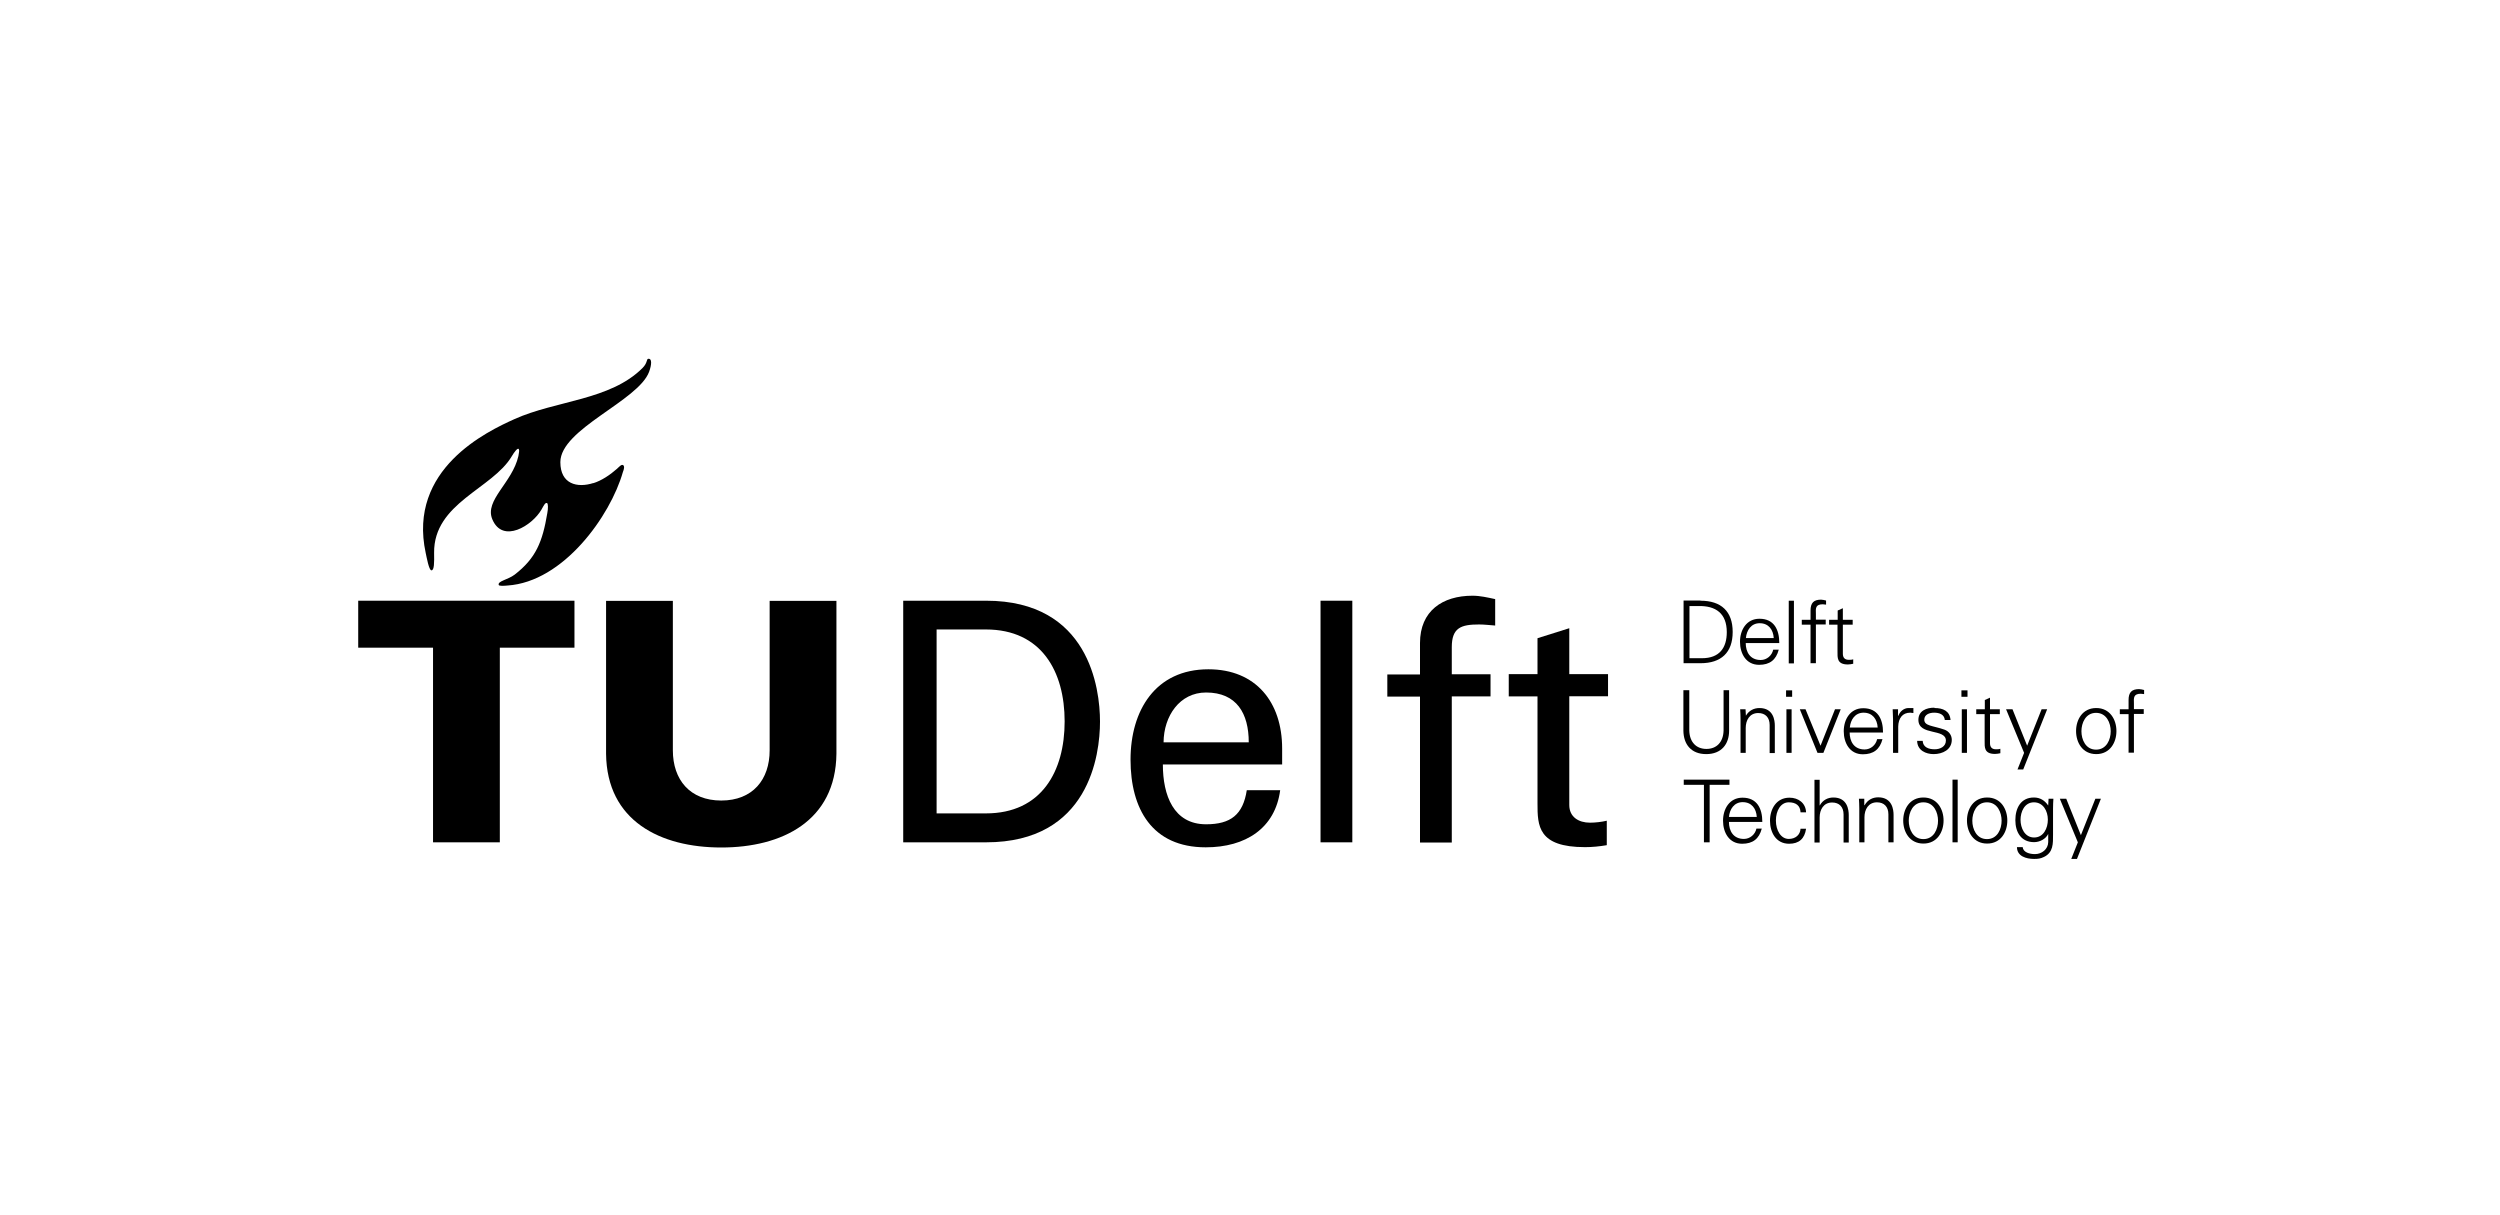
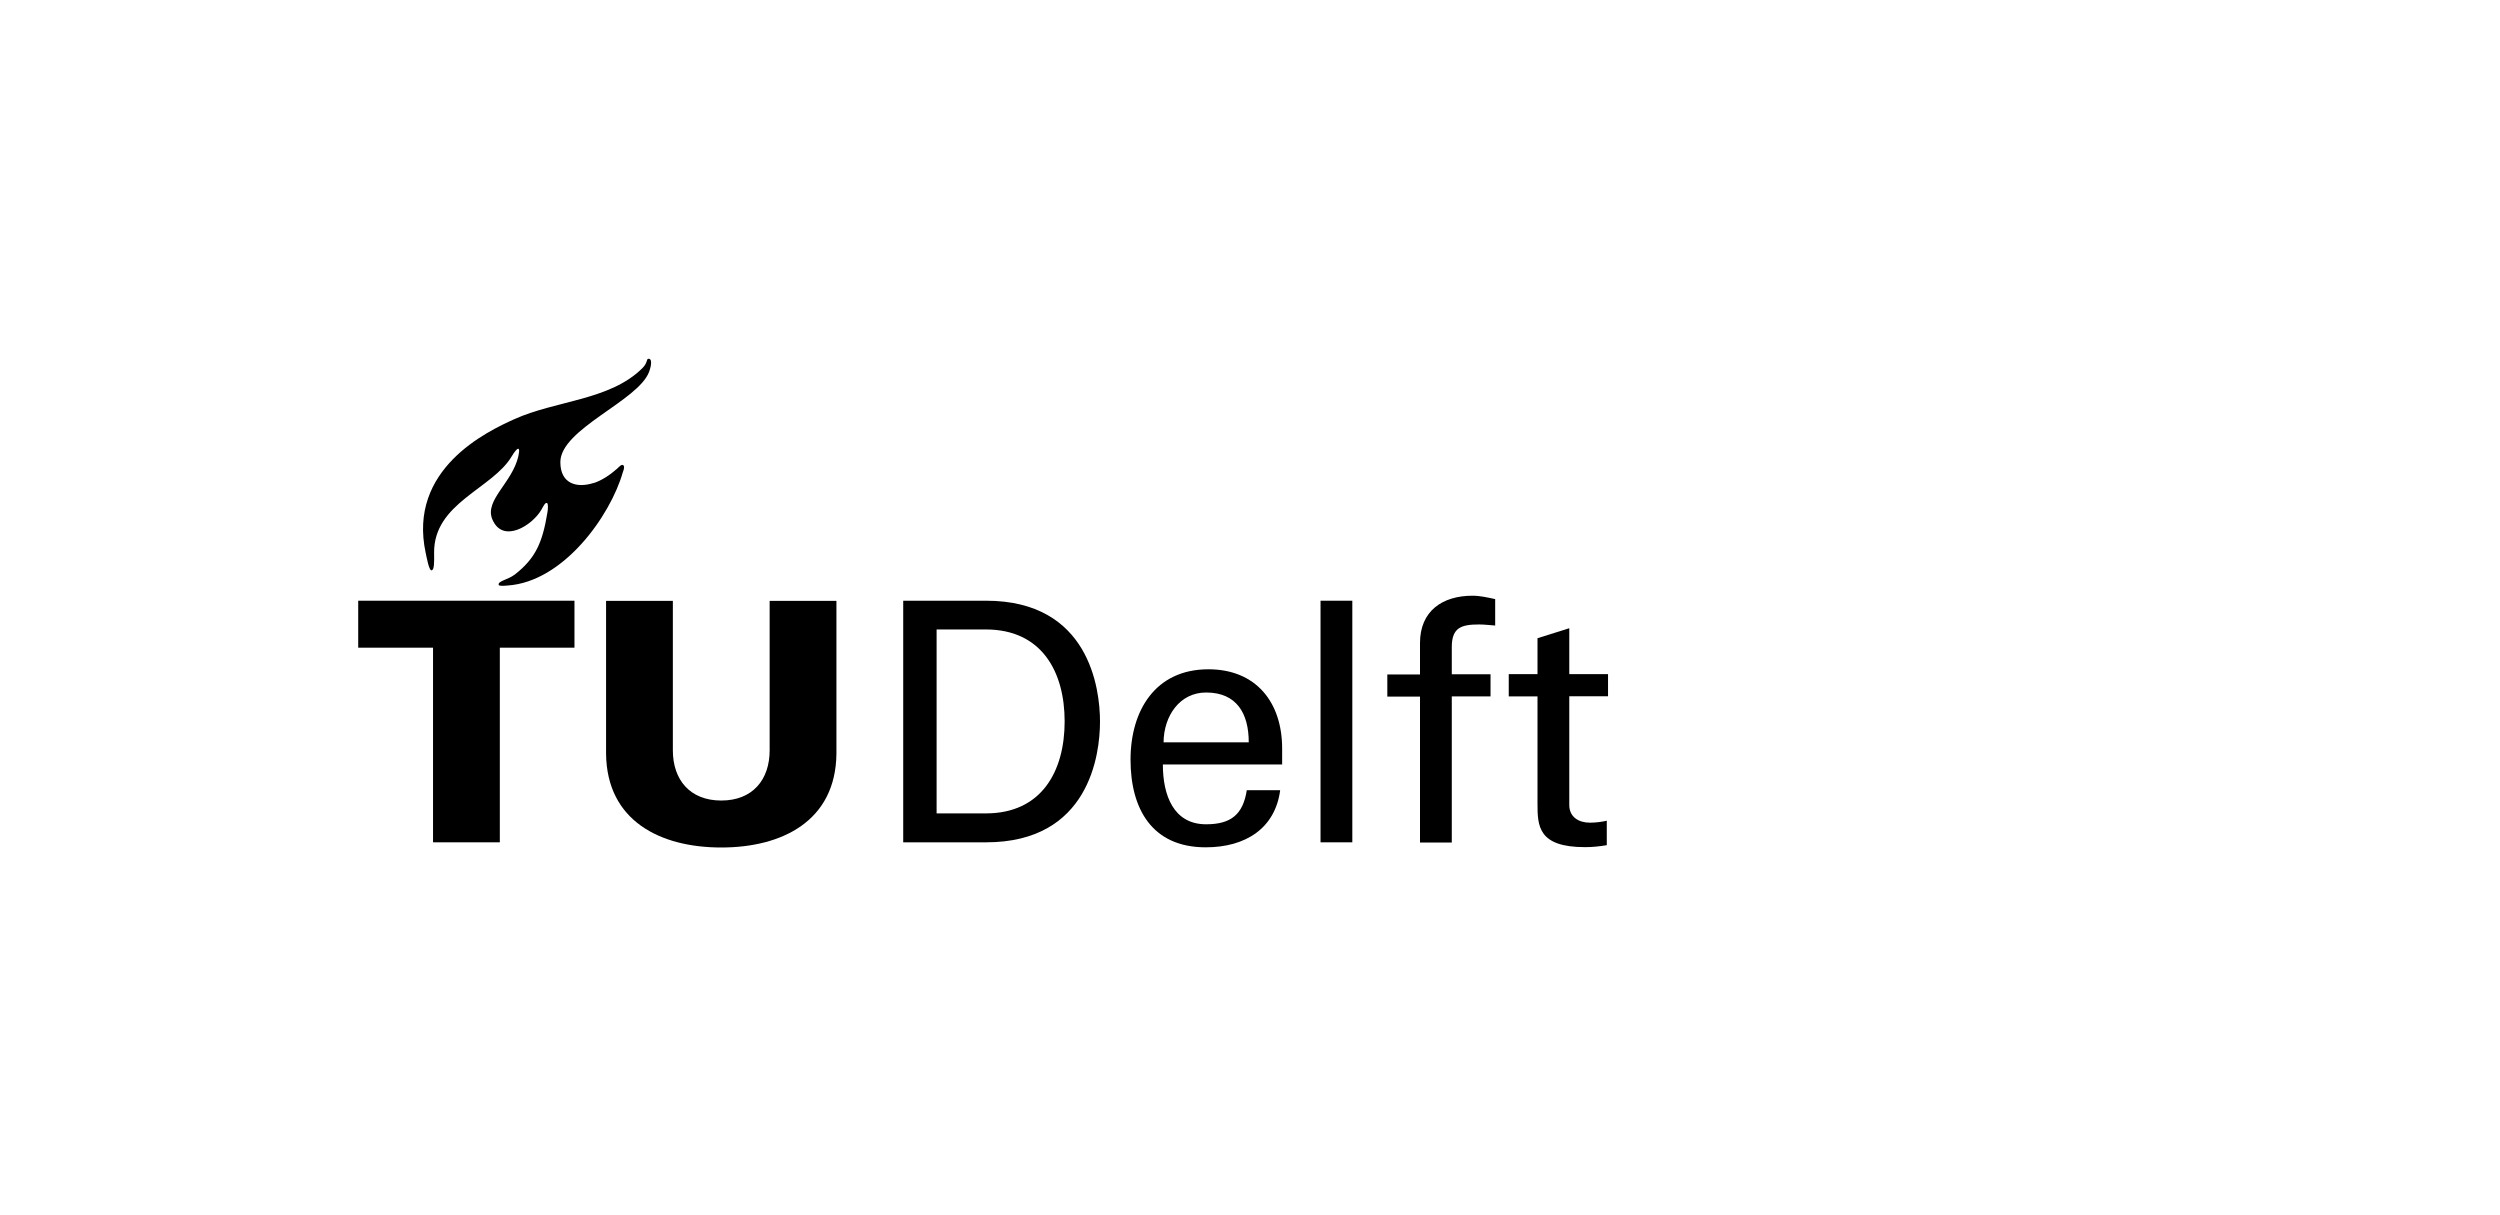
- <svg xmlns="http://www.w3.org/2000/svg" id="Layer_2" viewBox="0 0 140 68">
-   <defs>
-     <style>
+ <svg xmlns="http://www.w3.org/2000/svg" id="Layer_2" viewBox="0 0 140 68" version="1.1">
+   <defs id="defs1">
+     <style id="style1">
      .cls-1 {
        fill: none;
      }
    </style>
  </defs>
  <g id="Layer_1-2" data-name="Layer_1">
-     <g>
-       <rect class="cls-1" width="140" height="68" />
-       <g>
-         <g>
-           <path d="M40.39,44.83c1.76,0,2.71-1.17,2.71-2.81v-8.37h3.74v8.56c-.04,3.77-3.05,5.25-6.45,5.25s-6.41-1.48-6.45-5.25v-8.56h3.74v8.37c0,1.64.95,2.81,2.71,2.81Z" />
-           <path d="M65.16,41.57c.01-1.47.9-2.79,2.38-2.79,1.72,0,2.39,1.18,2.39,2.79h-4.77ZM71.8,42.8v-.88c0-2.6-1.47-4.44-4.13-4.44-2.97,0-4.36,2.31-4.36,5.06s1.2,4.91,4.21,4.91c2.24,0,3.89-1.07,4.17-3.2h-1.87c-.21,1.37-.9,1.91-2.28,1.91-1.82,0-2.42-1.62-2.42-3.35h6.68Z" />
-           <rect x="73.95" y="33.64" width="1.78" height="13.53" />
-           <polygon points="24.25 47.17 27.99 47.17 27.99 36.27 32.17 36.27 32.17 33.64 20.06 33.64 20.06 36.27 24.25 36.27 24.25 47.17" />
-           <path d="M33.23,27.05c-.91.29-1.85.06-1.85-1.17,0-1.86,4.37-3.43,4.97-5.06.15-.41.16-.74-.03-.73-.14,0-.03.21-.34.52-1.81,1.81-4.84,1.81-7.17,2.86-1.53.69-5.99,2.79-4.97,7.5.05.22.18.97.32.97.16,0,.16-.44.15-.98-.03-2.8,3.27-3.58,4.35-5.41.13-.22.35-.53.4-.38.03.07,0,.17-.03.37-.34,1.5-1.91,2.47-1.46,3.54.58,1.39,2.24.35,2.75-.54.14-.25.21-.4.31-.37.07.02.07.31.02.56-.27,1.62-.64,2.53-1.83,3.45-.38.29-.97.36-.89.58.02.06.28.05.48.03,3.15-.2,5.78-3.92,6.47-6.35.07-.17.1-.33.02-.39-.1-.07-.23.1-.37.22-.36.32-.85.65-1.31.79Z" />
-           <g>
-             <path d="M95.23,33.64c1.15,0,1.8.59,1.8,1.75s-.65,1.75-1.8,1.75h-.95v-3.51h.95ZM95.31,36.86c.98,0,1.39-.58,1.39-1.46,0-1.04-.61-1.49-1.6-1.46h-.49v2.92h.71Z" />
-             <path d="M97.76,36c0,.52.25.96.84.96.34,0,.63-.25.7-.58h.31c-.15.58-.51.85-1.1.85-.73,0-1.07-.63-1.07-1.29s.36-1.29,1.09-1.29c.81,0,1.11.6,1.11,1.36h-1.88ZM99.33,35.73c-.03-.47-.29-.83-.79-.83-.48,0-.73.4-.77.83h1.56Z" />
-           </g>
-           <g>
-             <path d="M100.46,37.15h-.29v-3.51h.29v3.51Z" />
-             <path d="M101.39,37.15v-2.17h-.49v-.27h.49v-.52c0-.42.17-.61.59-.61.09,0,.19.03.28.05v.23c-.06,0-.12-.02-.18-.02-.4,0-.41.2-.39.55v.31h.55v.27h-.55v2.17h-.29Z" />
-           </g>
-           <path d="M102.91,34.98h-.48v-.27h.48v-.52l.29-.13v.65h.55v.27h-.55v1.63c0,.22.11.34.33.34.09,0,.18,0,.25-.03v.25c-.09.02-.2.04-.3.04-.62,0-.58-.39-.58-.72v-1.52Z" />
-           <g>
-             <path d="M94.6,38.65v2.27c.02.64.39,1.02.96,1.02s.94-.38.96-1.02v-2.27h.31v2.27c0,.75-.43,1.31-1.28,1.31s-1.27-.55-1.28-1.31v-2.27h.32Z" />
-             <path d="M97.76,42.16h-.29v-1.89c0-.19-.01-.38-.02-.55h.3l.02.36h0c.17-.29.45-.43.76-.43.79,0,.86.7.86.99v1.53h-.29v-1.57c0-.42-.24-.67-.64-.67-.48,0-.7.4-.7.84v1.4Z" />
-           </g>
-           <g>
-             <path d="M100.36,39.02h-.34v-.36h.34v.36ZM100.33,39.72v2.44h-.29v-2.44h.29Z" />
-             <path d="M101.11,39.72l.84,2.04.81-2.04h.32l-.97,2.44h-.33l-.99-2.44h.32Z" />
-           </g>
-           <g>
-             <path d="M103.58,41.01c0,.52.25.96.84.96.34,0,.63-.25.7-.58h.3c-.15.58-.51.85-1.1.85-.73,0-1.07-.63-1.07-1.29s.36-1.29,1.09-1.29c.81,0,1.11.6,1.11,1.36h-1.88ZM105.15,40.74c-.03-.47-.29-.83-.79-.83-.48,0-.73.4-.77.83h1.56Z" />
-             <path d="M106.3,42.16h-.29v-1.89c0-.19-.02-.38-.02-.55h.3v.36h.02c.09-.25.31-.42.55-.43.1,0,.19,0,.29,0v.28c-.06,0-.12-.02-.18-.02-.43,0-.66.31-.67.78v1.47Z" />
-             <path d="M108.34,39.65c.46,0,.85.16.89.67h-.32c-.03-.31-.3-.41-.6-.41-.27,0-.55.11-.55.39,0,.36.47.33,1.13.56.25.09.41.31.41.57,0,.55-.51.8-1.02.8-.42,0-.91-.2-.92-.74h.31c.02.36.34.47.67.47.31,0,.63-.15.63-.49s-.38-.41-.77-.5c-.38-.09-.77-.2-.77-.66,0-.51.46-.68.89-.68Z" />
-             <path d="M110.18,39.02h-.34v-.36h.34v.36ZM110.15,39.72v2.44h-.29v-2.44h.29Z" />
-           </g>
-           <g>
-             <path d="M111.15,39.99h-.48v-.27h.48v-.52l.29-.13v.65h.55v.27h-.55v1.63c0,.22.11.34.33.34.09,0,.18,0,.25-.03v.25c-.09.02-.2.04-.3.04-.62,0-.58-.39-.58-.72v-1.52Z" />
-             <path d="M112.7,39.72l.82,2.04.81-2.04h.31l-1.34,3.37h-.32l.37-.93-1.01-2.44h.35Z" />
-           </g>
-           <path d="M118.52,40.94c0,.64-.36,1.29-1.13,1.29s-1.13-.65-1.13-1.29.36-1.29,1.13-1.29,1.13.65,1.13,1.29ZM117.38,39.92c-.59,0-.82.57-.82,1.03s.23,1.03.82,1.03.82-.57.82-1.03-.23-1.03-.82-1.03Z" />
-           <path d="M119.2,42.16v-2.17h-.49v-.27h.49v-.52c0-.42.17-.61.59-.61.09,0,.19.03.28.05v.23c-.06,0-.12-.02-.18-.02-.4,0-.41.2-.39.55v.31h.55v.27h-.55v2.17h-.29Z" />
-           <g>
-             <path d="M95.42,43.95h-1.13v-.29h2.56v.29h-1.11v3.22h-.32v-3.22Z" />
-             <path d="M96.82,46.02c0,.52.25.96.84.96.34,0,.63-.25.7-.58h.3c-.15.58-.51.85-1.1.85-.73,0-1.07-.63-1.07-1.29s.36-1.29,1.09-1.29c.81,0,1.11.6,1.11,1.36h-1.88ZM98.38,45.75c-.03-.47-.29-.83-.79-.83-.48,0-.73.4-.77.83h1.56Z" />
-           </g>
-           <g>
-             <path d="M100.83,45.48c-.02-.37-.26-.55-.66-.55-.45,0-.72.47-.72,1.02s.28,1.03.72,1.03c.38,0,.64-.23.66-.57h.31c-.08.56-.4.84-.95.84-.73,0-1.07-.63-1.07-1.29s.36-1.29,1.09-1.29c.5,0,.91.3.93.82h-.31Z" />
-             <path d="M101.91,45.1h0c.17-.3.45-.44.76-.44.79,0,.86.7.86.99v1.53h-.29v-1.57c0-.42-.24-.67-.64-.67-.48,0-.7.4-.7.84v1.4h-.29v-3.51h.29v1.44Z" />
-           </g>
-           <g>
-             <path d="M104.41,47.17h-.29v-1.89c0-.19-.01-.38-.02-.55h.3v.36s.02,0,.02,0c.17-.3.45-.44.76-.44.79,0,.86.7.86.99v1.53h-.29v-1.57c0-.42-.24-.67-.64-.67-.48,0-.7.4-.7.84v1.4Z" />
-             <path d="M108.84,45.95c0,.64-.36,1.29-1.13,1.29s-1.13-.65-1.13-1.29.36-1.29,1.13-1.29,1.13.65,1.13,1.29ZM107.71,44.93c-.59,0-.82.57-.82,1.03s.23,1.03.82,1.03.82-.57.82-1.03-.23-1.03-.82-1.03Z" />
-           </g>
-           <g>
-             <path d="M109.63,47.17h-.29v-3.51h.29v3.51Z" />
-             <path d="M112.41,45.95c0,.64-.36,1.29-1.13,1.29s-1.13-.65-1.13-1.29.36-1.29,1.13-1.29,1.13.65,1.13,1.29ZM111.27,44.93c-.59,0-.82.57-.82,1.03s.23,1.03.82,1.03.82-.57.82-1.03-.23-1.03-.82-1.03Z" />
-           </g>
-           <g>
-             <path d="M114.69,44.73h.3c-.01.16-.02.36-.02.55v1.46c0,.49.02,1-.51,1.25-.19.09-.32.11-.55.11-.44,0-.96-.15-.96-.66h.32c.03.29.38.39.69.39.38,0,.73-.27.74-.67v-.46h0c-.14.29-.48.46-.79.46-.73,0-1.05-.56-1.05-1.23s.3-1.27,1.04-1.27c.35,0,.61.17.8.45v-.02s.02-.36.02-.36ZM113.9,44.93c-.53,0-.75.53-.75.98s.23.99.76.99.77-.52.77-1-.26-.97-.78-.97Z" />
-             <path d="M115.71,44.73l.82,2.04.81-2.04h.31l-1.34,3.37h-.32l.37-.93-1.01-2.44h.35Z" />
-           </g>
+     <g id="g34">
+       <rect class="cls-1" width="140" height="68" id="rect1" />
+       <g id="g33">
+         <g id="g31">
+           <path d="M40.39,44.83c1.76,0,2.71-1.17,2.71-2.81v-8.37h3.74v8.56c-.04,3.77-3.05,5.25-6.45,5.25s-6.41-1.48-6.45-5.25v-8.56h3.74v8.37c0,1.64.95,2.81,2.71,2.81Z" id="path1" />
+           <path d="M65.16,41.57c.01-1.47.9-2.79,2.38-2.79,1.72,0,2.39,1.18,2.39,2.79h-4.77ZM71.8,42.8v-.88c0-2.6-1.47-4.44-4.13-4.44-2.97,0-4.36,2.31-4.36,5.06s1.2,4.91,4.21,4.91c2.24,0,3.89-1.07,4.17-3.2h-1.87c-.21,1.37-.9,1.91-2.28,1.91-1.82,0-2.42-1.62-2.42-3.35h6.68Z" id="path2" />
+           <rect x="73.95" y="33.64" width="1.78" height="13.53" id="rect2" />
+           <polygon points="24.25 47.17 27.99 47.17 27.99 36.27 32.17 36.27 32.17 33.64 20.06 33.64 20.06 36.27 24.25 36.27 24.25 47.17" id="polygon2" />
+           <path d="M33.23,27.05c-.91.29-1.85.06-1.85-1.17,0-1.86,4.37-3.43,4.97-5.06.15-.41.16-.74-.03-.73-.14,0-.03.21-.34.52-1.81,1.81-4.84,1.81-7.17,2.86-1.53.69-5.99,2.79-4.97,7.5.05.22.18.97.32.97.16,0,.16-.44.15-.98-.03-2.8,3.27-3.58,4.35-5.41.13-.22.35-.53.4-.38.03.07,0,.17-.03.37-.34,1.5-1.91,2.47-1.46,3.54.58,1.39,2.24.35,2.75-.54.14-.25.21-.4.31-.37.07.02.07.31.02.56-.27,1.62-.64,2.53-1.83,3.45-.38.29-.97.36-.89.58.02.06.28.05.48.03,3.15-.2,5.78-3.92,6.47-6.35.07-.17.1-.33.02-.39-.1-.07-.23.1-.37.22-.36.32-.85.65-1.31.79Z" id="path3" />
        </g>
-         <path d="M81.3,47.17v-8.17h2.17v-1.24h-2.17v-1.52c0-1.09.52-1.27,1.53-1.27.3,0,.6.04.9.06v-1.48c-.42-.09-.84-.19-1.27-.19-1.68,0-2.94.85-2.94,2.65v1.76h-1.83v1.24h1.83v8.17h1.78Z" />
-         <path d="M84.49,37.76v1.24h1.61v5.99c0,1.25.02,2.45,2.66,2.45.41,0,.8-.04,1.22-.11v-1.37c-.29.07-.65.11-.94.11-.64,0-1.16-.32-1.16-.99v-6.09h2.17v-1.24h-2.17v-2.57l-1.78.56v2.01h-1.61Z" />
-         <path d="M50.58,47.17h4.64c5.77,0,6.38-4.9,6.38-6.76s-.61-6.77-6.38-6.77h-4.64v13.53ZM52.45,35.25h2.76c3.12,0,4.41,2.36,4.41,5.15s-1.29,5.15-4.41,5.15h-2.76v-10.31Z" />
+         <path d="M81.3,47.17v-8.17h2.17v-1.24h-2.17v-1.52c0-1.09.52-1.27,1.53-1.27.3,0,.6.04.9.06v-1.48c-.42-.09-.84-.19-1.27-.19-1.68,0-2.94.85-2.94,2.65v1.76h-1.83v1.24h1.83v8.17h1.78Z" id="path31" />
+         <path d="M84.49,37.76v1.24h1.61v5.99c0,1.25.02,2.45,2.66,2.45.41,0,.8-.04,1.22-.11v-1.37c-.29.07-.65.11-.94.11-.64,0-1.16-.32-1.16-.99v-6.09h2.17v-1.24h-2.17v-2.57l-1.78.56v2.01h-1.61Z" id="path32" />
+         <path d="M50.58,47.17h4.64c5.77,0,6.38-4.9,6.38-6.76s-.61-6.77-6.38-6.77h-4.64v13.53ZM52.45,35.25h2.76c3.12,0,4.41,2.36,4.41,5.15s-1.29,5.15-4.41,5.15h-2.76v-10.31Z" id="path33" />
      </g>
    </g>
  </g>
</svg>
